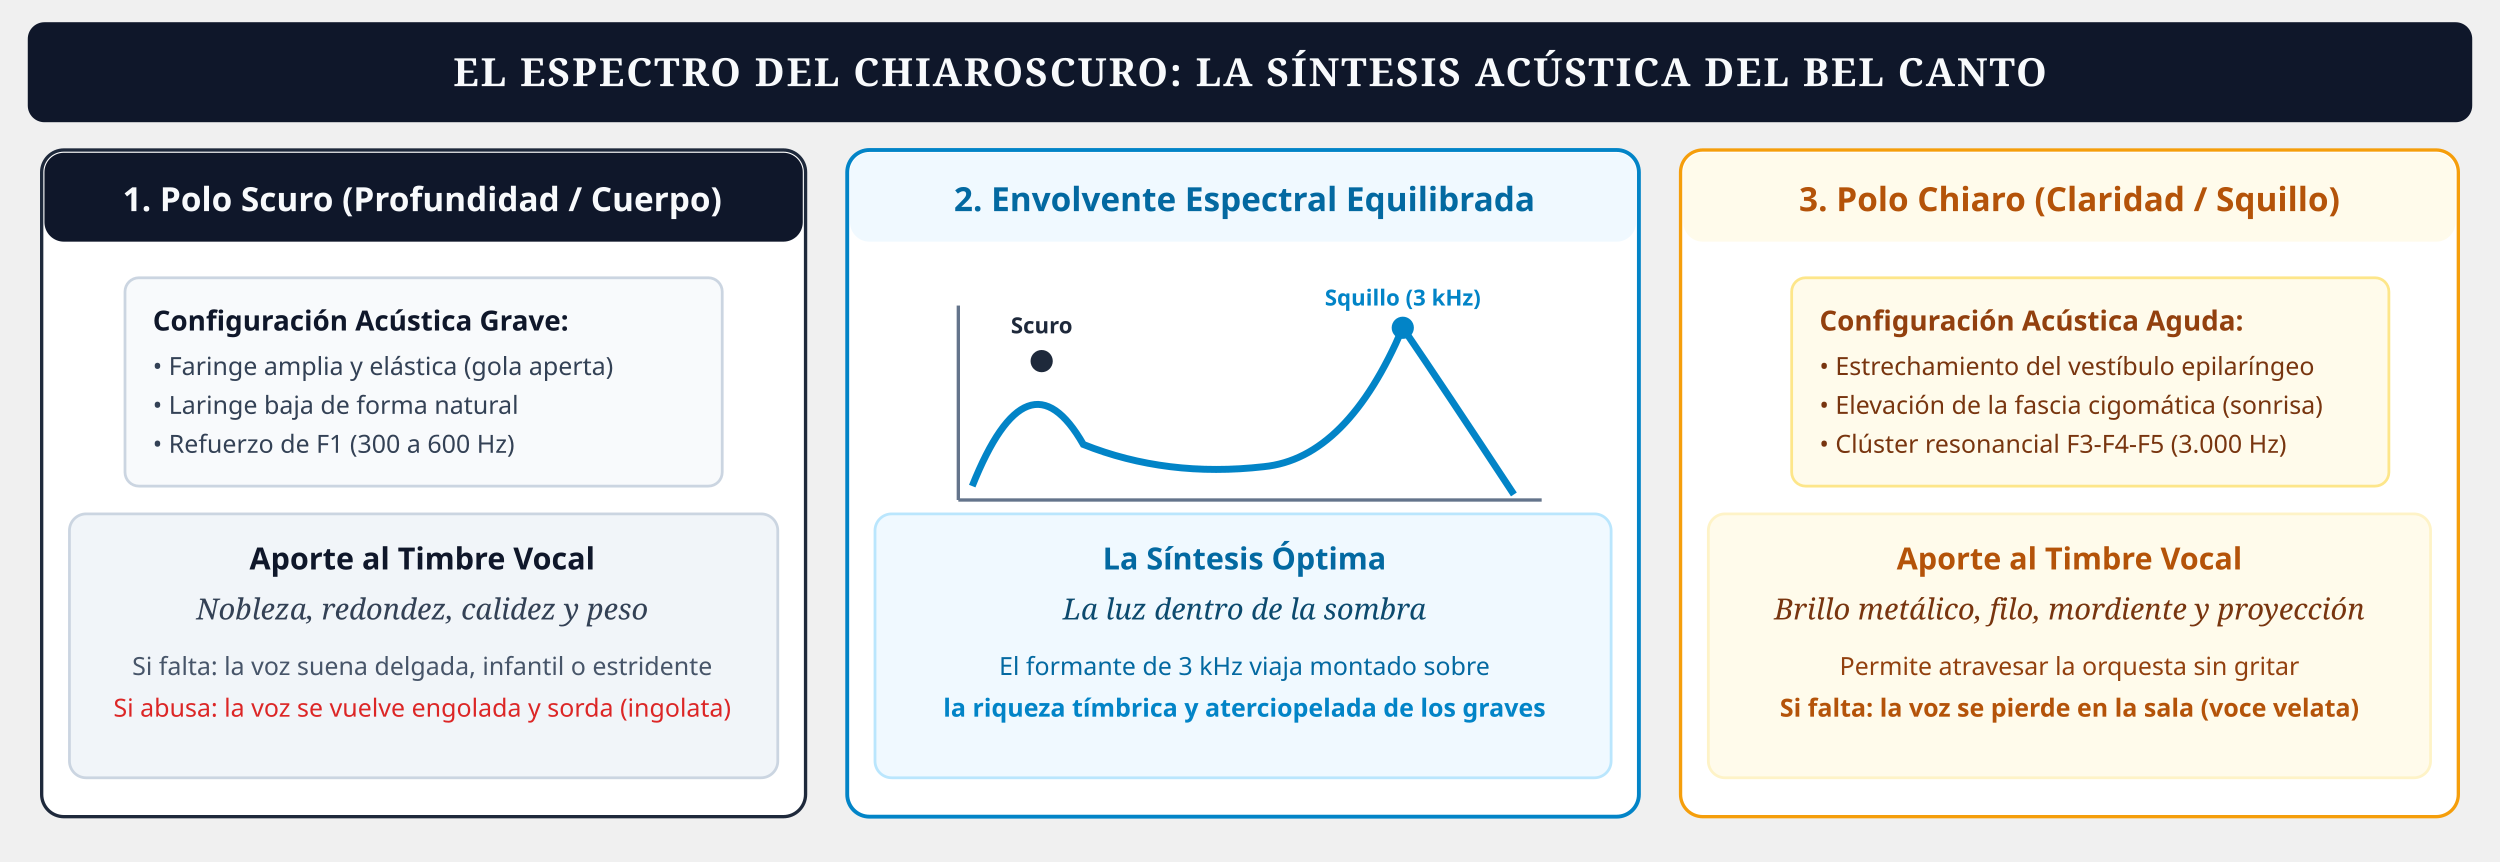
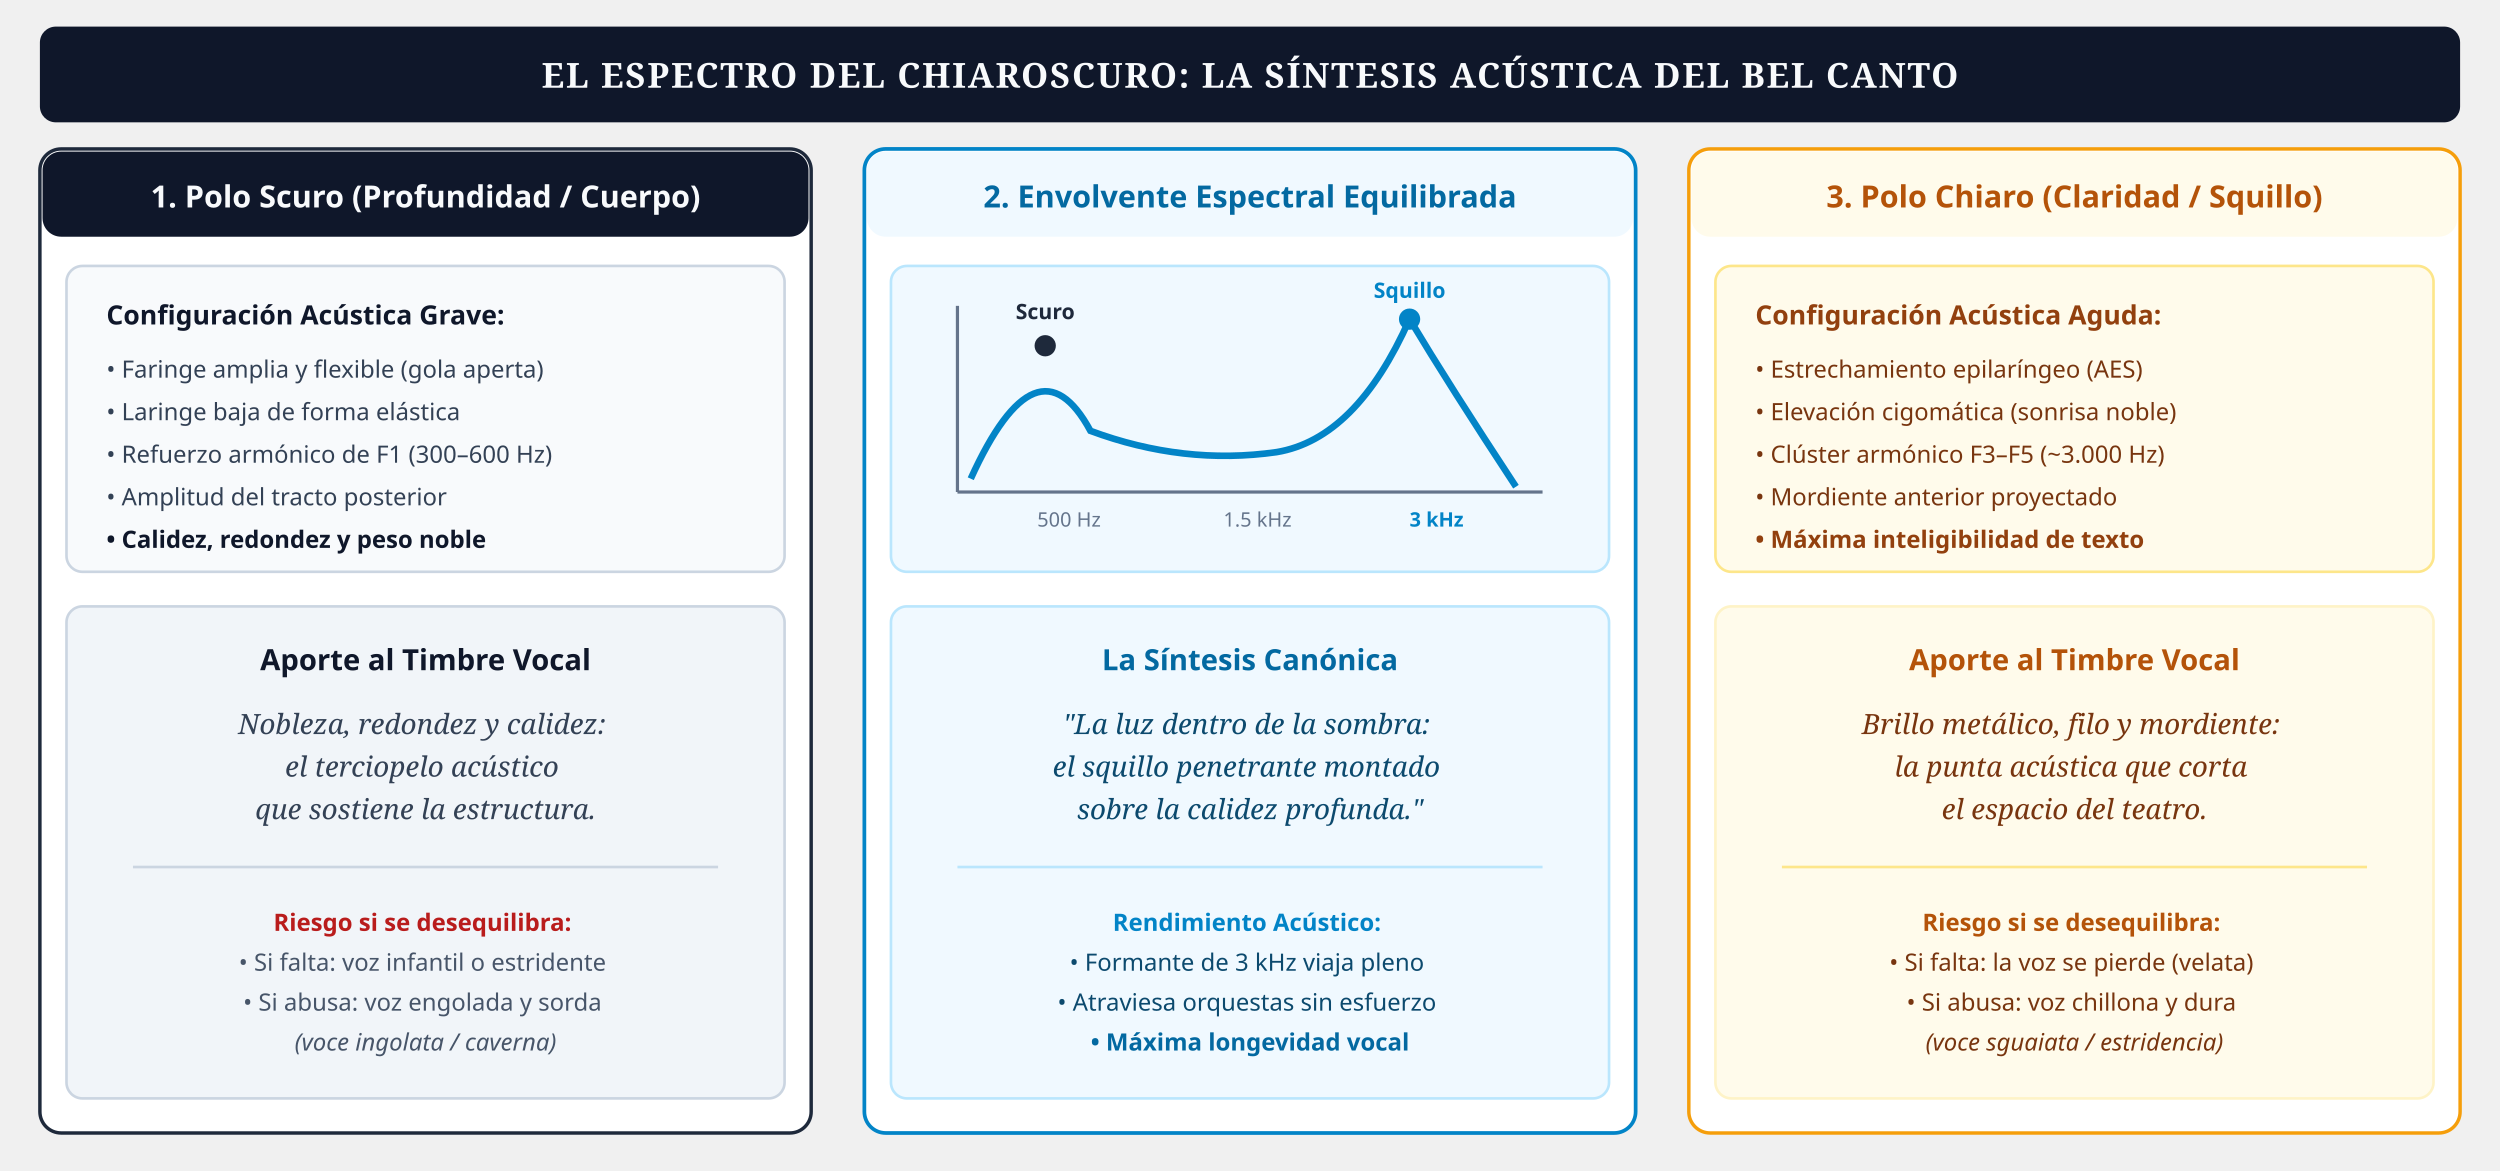
- <svg xmlns="http://www.w3.org/2000/svg" viewBox="0 0 900 310" width="100%" height="auto" style="background:#ffffff; border:1px solid #cbd5e1; border-radius:10px; padding:12px; box-shadow: 0 2px 8px rgba(0,0,0,0.05);">
-   <rect x="10" y="8" width="880" height="36" rx="6" fill="#0f172a" />
-   <text x="450" y="31" text-anchor="middle" font-family="'Cinzel', serif" font-size="14" font-weight="700" fill="#f8fafc" letter-spacing="0.05em">EL ESPECTRO DEL CHIAROSCURO: LA SÍNTESIS ACÚSTICA DEL BEL CANTO</text>
-   <rect x="15" y="54" width="275" height="240" rx="8" fill="#ffffff" stroke="#1e293b" stroke-width="1.2" />
-   <rect x="16" y="55" width="273" height="32" rx="7" fill="#0f172a" />
-   <text x="152" y="76" text-anchor="middle" font-family="'Plus Jakarta Sans', sans-serif" font-weight="700" font-size="12" fill="#f8fafc">1. Polo Scuro (Profundidad / Cuerpo)</text>
-   <g transform="translate(30, 95)">
-     <rect x="15" y="5" width="215" height="75" rx="5" fill="#f8fafc" stroke="#cbd5e1" />
-     <text x="25" y="24" font-family="'Plus Jakarta Sans', sans-serif" font-size="10" font-weight="700" fill="#0f172a">Configuración Acústica Grave:</text>
-     <text x="25" y="40" font-family="'Plus Jakarta Sans', sans-serif" font-size="9" fill="#334155">• Faringe amplia y elástica (gola aperta)</text>
-     <text x="25" y="54" font-family="'Plus Jakarta Sans', sans-serif" font-size="9" fill="#334155">• Laringe baja de forma natural</text>
-     <text x="25" y="68" font-family="'Plus Jakarta Sans', sans-serif" font-size="9" fill="#334155">• Refuerzo de F1 (300 a 600 Hz)</text>
+ <svg xmlns="http://www.w3.org/2000/svg" viewBox="0 0 940 440" width="100%" height="auto" style="background:#ffffff; border:1px solid #cbd5e1; border-radius:10px; padding:12px; box-shadow: 0 2px 8px rgba(0,0,0,0.05);">
+   <rect x="15" y="10" width="910" height="36" rx="6" fill="#0f172a" />
+   <text x="470" y="33" text-anchor="middle" font-family="'Cinzel', serif" font-size="13" font-weight="700" fill="#f8fafc" letter-spacing="0.05em">EL ESPECTRO DEL CHIAROSCURO: LA SÍNTESIS ACÚSTICA DEL BEL CANTO</text>
+   <rect x="15" y="56" width="290" height="370" rx="8" fill="#ffffff" stroke="#1e293b" stroke-width="1.3" />
+   <rect x="16" y="57" width="288" height="32" rx="7" fill="#0f172a" />
+   <text x="160" y="78" text-anchor="middle" font-family="'Plus Jakarta Sans', sans-serif" font-weight="700" font-size="11.5" fill="#f8fafc">1. Polo Scuro (Profundidad / Cuerpo)</text>
+   <g transform="translate(25, 100)">
+     <rect x="0" y="0" width="270" height="115" rx="6" fill="#f8fafc" stroke="#cbd5e1" />
+     <text x="15" y="22" font-family="'Plus Jakarta Sans', sans-serif" font-size="10" font-weight="700" fill="#0f172a">Configuración Acústica Grave:</text>
+     <text x="15" y="42" font-family="'Plus Jakarta Sans', sans-serif" font-size="9" fill="#334155">• Faringe amplia y flexible (gola aperta)</text>
+     <text x="15" y="58" font-family="'Plus Jakarta Sans', sans-serif" font-size="9" fill="#334155">• Laringe baja de forma elástica</text>
+     <text x="15" y="74" font-family="'Plus Jakarta Sans', sans-serif" font-size="9" fill="#334155">• Refuerzo armónico de F1 (300–600 Hz)</text>
+     <text x="15" y="90" font-family="'Plus Jakarta Sans', sans-serif" font-size="9" fill="#334155">• Amplitud del tracto posterior</text>
+     <text x="15" y="106" font-family="'Plus Jakarta Sans', sans-serif" font-size="9" font-weight="600" fill="#0f172a">• Calidez, redondez y peso noble</text>
  </g>
-   <rect x="25" y="185" width="255" height="95" rx="6" fill="#f1f5f9" stroke="#cbd5e1" />
-   <text x="152" y="205" text-anchor="middle" font-family="'Plus Jakarta Sans', sans-serif" font-size="11" font-weight="700" fill="#0f172a">Aporte al Timbre Vocal</text>
-   <text x="152" y="223" text-anchor="middle" font-family="'Newsreader', serif" font-style="italic" font-size="10.5" fill="#334155">Nobleza, redondez, calidez y peso</text>
-   <text x="152" y="243" text-anchor="middle" font-family="'Plus Jakarta Sans', sans-serif" font-size="9" fill="#475569">Si falta: la voz suena delgada, infantil o estridente</text>
-   <text x="152" y="258" text-anchor="middle" font-family="'Plus Jakarta Sans', sans-serif" font-size="9" fill="#dc2626">Si abusa: la voz se vuelve engolada y sorda (ingolata)</text>
-   <rect x="305" y="54" width="285" height="240" rx="8" fill="#ffffff" stroke="#0284c7" stroke-width="1.4" />
-   <rect x="306" y="55" width="283" height="32" rx="7" fill="#f0f9ff" />
-   <text x="448" y="76" text-anchor="middle" font-family="'Plus Jakarta Sans', sans-serif" font-weight="700" font-size="12" fill="#0369a1">2. Envolvente Espectral Equilibrada</text>
-   <g transform="translate(325, 100)">
-     <line x1="20" y1="80" x2="230" y2="80" stroke="#64748b" stroke-width="1.2" />
-     <line x1="20" y1="80" x2="20" y2="10" stroke="#64748b" stroke-width="1.2" />
-     <text x="50" y="93" font-family="'Plus Jakarta Sans', sans-serif" font-size="7.5" fill="#64748b">500 Hz</text>
-     <text x="110" y="93" font-family="'Plus Jakarta Sans', sans-serif" font-size="7.5" fill="#64748b">1.5 kHz</text>
-     <text x="180" y="93" font-family="'Plus Jakarta Sans', sans-serif" font-size="7.5" font-weight="700" fill="#0284c7">3 kHz</text>
-     <path d="M 25 75 Q 45 25 65 60 Q 95 72 130 68 Q 160 65 180 18 Q 195 40 220 78" stroke="#0284c7" stroke-width="2.5" fill="none" />
-     <circle cx="50" cy="30" r="4" fill="#1e293b" />
-     <text x="50" y="20" text-anchor="middle" font-family="'Plus Jakarta Sans', sans-serif" font-size="8" font-weight="700" fill="#1e293b">Scuro</text>
-     <circle cx="180" cy="18" r="4" fill="#0284c7" />
-     <text x="180" y="10" text-anchor="middle" font-family="'Plus Jakarta Sans', sans-serif" font-size="8" font-weight="700" fill="#0284c7">Squillo (3 kHz)</text>
+   <g transform="translate(25, 228)">
+     <rect x="0" y="0" width="270" height="185" rx="6" fill="#f1f5f9" stroke="#cbd5e1" />
+     <text x="135" y="24" text-anchor="middle" font-family="'Plus Jakarta Sans', sans-serif" font-size="11" font-weight="700" fill="#0f172a">Aporte al Timbre Vocal</text>
+     <text x="135" y="48" text-anchor="middle" font-family="'Newsreader', serif" font-style="italic" font-size="10.5" fill="#334155">
+       <tspan x="135" dy="0">Nobleza, redondez y calidez:</tspan>
+       <tspan x="135" dy="16">el terciopelo acústico</tspan>
+       <tspan x="135" dy="16">que sostiene la estructura.</tspan>
+     </text>
+     <line x1="25" y1="98" x2="245" y2="98" stroke="#cbd5e1" stroke-width="1" />
+     <text x="135" y="122" text-anchor="middle" font-family="'Plus Jakarta Sans', sans-serif" font-size="9" fill="#475569">
+       <tspan x="135" dy="0" font-weight="700" fill="#b91c1c">Riesgo si se desequilibra:</tspan>
+       <tspan x="135" dy="15">• Si falta: voz infantil o estridente</tspan>
+       <tspan x="135" dy="15">• Si abusa: voz engolada y sorda</tspan>
+       <tspan x="135" dy="15" font-style="italic">(voce ingolata / caverna)</tspan>
+     </text>
  </g>
-   <rect x="315" y="185" width="265" height="95" rx="6" fill="#f0f9ff" stroke="#bae6fd" />
-   <text x="448" y="205" text-anchor="middle" font-family="'Plus Jakarta Sans', sans-serif" font-size="11" font-weight="700" fill="#0369a1">La Síntesis Óptima</text>
-   <text x="448" y="223" text-anchor="middle" font-family="'Newsreader', serif" font-style="italic" font-size="10.5" fill="#0c4a6e">La luz dentro de la sombra</text>
-   <text x="448" y="243" text-anchor="middle" font-family="'Plus Jakarta Sans', sans-serif" font-size="9" fill="#0369a1">El formante de 3 kHz viaja montado sobre</text>
-   <text x="448" y="258" text-anchor="middle" font-family="'Plus Jakarta Sans', sans-serif" font-size="9" font-weight="600" fill="#0284c7">la riqueza tímbrica y aterciopelada de los graves</text>
-   <rect x="605" y="54" width="280" height="240" rx="8" fill="#ffffff" stroke="#f59e0b" stroke-width="1.2" />
-   <rect x="606" y="55" width="278" height="32" rx="7" fill="#fffbeb" />
-   <text x="745" y="76" text-anchor="middle" font-family="'Plus Jakarta Sans', sans-serif" font-weight="700" font-size="12" fill="#b45309">3. Polo Chiaro (Claridad / Squillo)</text>
-   <g transform="translate(630, 95)">
-     <rect x="15" y="5" width="215" height="75" rx="5" fill="#fffbeb" stroke="#fde68a" />
-     <text x="25" y="24" font-family="'Plus Jakarta Sans', sans-serif" font-size="10" font-weight="700" fill="#92400e">Configuración Acústica Aguda:</text>
-     <text x="25" y="40" font-family="'Plus Jakarta Sans', sans-serif" font-size="9" fill="#78350f">• Estrechamiento del vestíbulo epilaríngeo</text>
-     <text x="25" y="54" font-family="'Plus Jakarta Sans', sans-serif" font-size="9" fill="#78350f">• Elevación de la fascia cigomática (sonrisa)</text>
-     <text x="25" y="68" font-family="'Plus Jakarta Sans', sans-serif" font-size="9" fill="#78350f">• Clúster resonancial F3-F4-F5 (3.000 Hz)</text>
+   <rect x="325" y="56" width="290" height="370" rx="8" fill="#ffffff" stroke="#0284c7" stroke-width="1.4" />
+   <rect x="326" y="57" width="288" height="32" rx="7" fill="#f0f9ff" />
+   <text x="470" y="78" text-anchor="middle" font-family="'Plus Jakarta Sans', sans-serif" font-weight="700" font-size="11.5" fill="#0369a1">2. Envolvente Espectral Equilibrada</text>
+   <g transform="translate(335, 100)">
+     <rect x="0" y="0" width="270" height="115" rx="6" fill="#f0f9ff" stroke="#bae6fd" />
+     <line x1="25" y1="85" x2="245" y2="85" stroke="#64748b" stroke-width="1.2" />
+     <line x1="25" y1="85" x2="25" y2="15" stroke="#64748b" stroke-width="1.2" />
+     <text x="55" y="98" font-family="'Plus Jakarta Sans', sans-serif" font-size="7.5" fill="#64748b">500 Hz</text>
+     <text x="125" y="98" font-family="'Plus Jakarta Sans', sans-serif" font-size="7.5" fill="#64748b">1.5 kHz</text>
+     <text x="195" y="98" font-family="'Plus Jakarta Sans', sans-serif" font-size="7.5" font-weight="700" fill="#0284c7">3 kHz</text>
+     <path d="M 30 80 Q 55 25 75 62 Q 110 75 145 70 Q 175 65 195 20 Q 210 45 235 83" stroke="#0284c7" stroke-width="2.5" fill="none" />
+     <circle cx="58" cy="30" r="4" fill="#1e293b" />
+     <text x="58" y="20" text-anchor="middle" font-family="'Plus Jakarta Sans', sans-serif" font-size="8" font-weight="700" fill="#1e293b">Scuro</text>
+     <circle cx="195" cy="20" r="4" fill="#0284c7" />
+     <text x="195" y="12" text-anchor="middle" font-family="'Plus Jakarta Sans', sans-serif" font-size="8" font-weight="700" fill="#0284c7">Squillo</text>
  </g>
-   <rect x="615" y="185" width="260" height="95" rx="6" fill="#fffbeb" stroke="#fef3c7" />
-   <text x="745" y="205" text-anchor="middle" font-family="'Plus Jakarta Sans', sans-serif" font-size="11" font-weight="700" fill="#b45309">Aporte al Timbre Vocal</text>
-   <text x="745" y="223" text-anchor="middle" font-family="'Newsreader', serif" font-style="italic" font-size="10.5" fill="#78350f">Brillo metálico, filo, mordiente y proyección</text>
-   <text x="745" y="243" text-anchor="middle" font-family="'Plus Jakarta Sans', sans-serif" font-size="9" fill="#92400e">Permite atravesar la orquesta sin gritar</text>
-   <text x="745" y="258" text-anchor="middle" font-family="'Plus Jakarta Sans', sans-serif" font-size="9" font-weight="600" fill="#b45309">Si falta: la voz se pierde en la sala (voce velata)</text>
+   <g transform="translate(335, 228)">
+     <rect x="0" y="0" width="270" height="185" rx="6" fill="#f0f9ff" stroke="#bae6fd" />
+     <text x="135" y="24" text-anchor="middle" font-family="'Plus Jakarta Sans', sans-serif" font-size="11" font-weight="700" fill="#0369a1">La Síntesis Canónica</text>
+     <text x="135" y="48" text-anchor="middle" font-family="'Newsreader', serif" font-style="italic" font-size="10.5" fill="#0c4a6e">
+       <tspan x="135" dy="0">"La luz dentro de la sombra:</tspan>
+       <tspan x="135" dy="16">el squillo penetrante montado</tspan>
+       <tspan x="135" dy="16">sobre la calidez profunda."</tspan>
+     </text>
+     <line x1="25" y1="98" x2="245" y2="98" stroke="#bae6fd" stroke-width="1" />
+     <text x="135" y="122" text-anchor="middle" font-family="'Plus Jakarta Sans', sans-serif" font-size="9" fill="#0c4a6e">
+       <tspan x="135" dy="0" font-weight="700" fill="#0284c7">Rendimiento Acústico:</tspan>
+       <tspan x="135" dy="15">• Formante de 3 kHz viaja pleno</tspan>
+       <tspan x="135" dy="15">• Atraviesa orquestas sin esfuerzo</tspan>
+       <tspan x="135" dy="15" font-weight="600" fill="#0369a1">• Máxima longevidad vocal</tspan>
+     </text>
+   </g>
+   <rect x="635" y="56" width="290" height="370" rx="8" fill="#ffffff" stroke="#f59e0b" stroke-width="1.3" />
+   <rect x="636" y="57" width="288" height="32" rx="7" fill="#fffbeb" />
+   <text x="780" y="78" text-anchor="middle" font-family="'Plus Jakarta Sans', sans-serif" font-weight="700" font-size="11.5" fill="#b45309">3. Polo Chiaro (Claridad / Squillo)</text>
+   <g transform="translate(645, 100)">
+     <rect x="0" y="0" width="270" height="115" rx="6" fill="#fffbeb" stroke="#fde68a" />
+     <text x="15" y="22" font-family="'Plus Jakarta Sans', sans-serif" font-size="10" font-weight="700" fill="#92400e">Configuración Acústica Aguda:</text>
+     <text x="15" y="42" font-family="'Plus Jakarta Sans', sans-serif" font-size="9" fill="#78350f">• Estrechamiento epilaríngeo (AES)</text>
+     <text x="15" y="58" font-family="'Plus Jakarta Sans', sans-serif" font-size="9" fill="#78350f">• Elevación cigomática (sonrisa noble)</text>
+     <text x="15" y="74" font-family="'Plus Jakarta Sans', sans-serif" font-size="9" fill="#78350f">• Clúster armónico F3–F5 (~3.000 Hz)</text>
+     <text x="15" y="90" font-family="'Plus Jakarta Sans', sans-serif" font-size="9" fill="#78350f">• Mordiente anterior proyectado</text>
+     <text x="15" y="106" font-family="'Plus Jakarta Sans', sans-serif" font-size="9" font-weight="600" fill="#92400e">• Máxima inteligibilidad de texto</text>
+   </g>
+   <g transform="translate(645, 228)">
+     <rect x="0" y="0" width="270" height="185" rx="6" fill="#fffbeb" stroke="#fef3c7" />
+     <text x="135" y="24" text-anchor="middle" font-family="'Plus Jakarta Sans', sans-serif" font-size="11" font-weight="700" fill="#b45309">Aporte al Timbre Vocal</text>
+     <text x="135" y="48" text-anchor="middle" font-family="'Newsreader', serif" font-style="italic" font-size="10.5" fill="#78350f">
+       <tspan x="135" dy="0">Brillo metálico, filo y mordiente:</tspan>
+       <tspan x="135" dy="16">la punta acústica que corta</tspan>
+       <tspan x="135" dy="16">el espacio del teatro.</tspan>
+     </text>
+     <line x1="25" y1="98" x2="245" y2="98" stroke="#fde68a" stroke-width="1" />
+     <text x="135" y="122" text-anchor="middle" font-family="'Plus Jakarta Sans', sans-serif" font-size="9" fill="#78350f">
+       <tspan x="135" dy="0" font-weight="700" fill="#b45309">Riesgo si se desequilibra:</tspan>
+       <tspan x="135" dy="15">• Si falta: la voz se pierde (velata)</tspan>
+       <tspan x="135" dy="15">• Si abusa: voz chillona y dura</tspan>
+       <tspan x="135" dy="15" font-style="italic">(voce sguaiata / estridencia)</tspan>
+     </text>
+   </g>
</svg>
